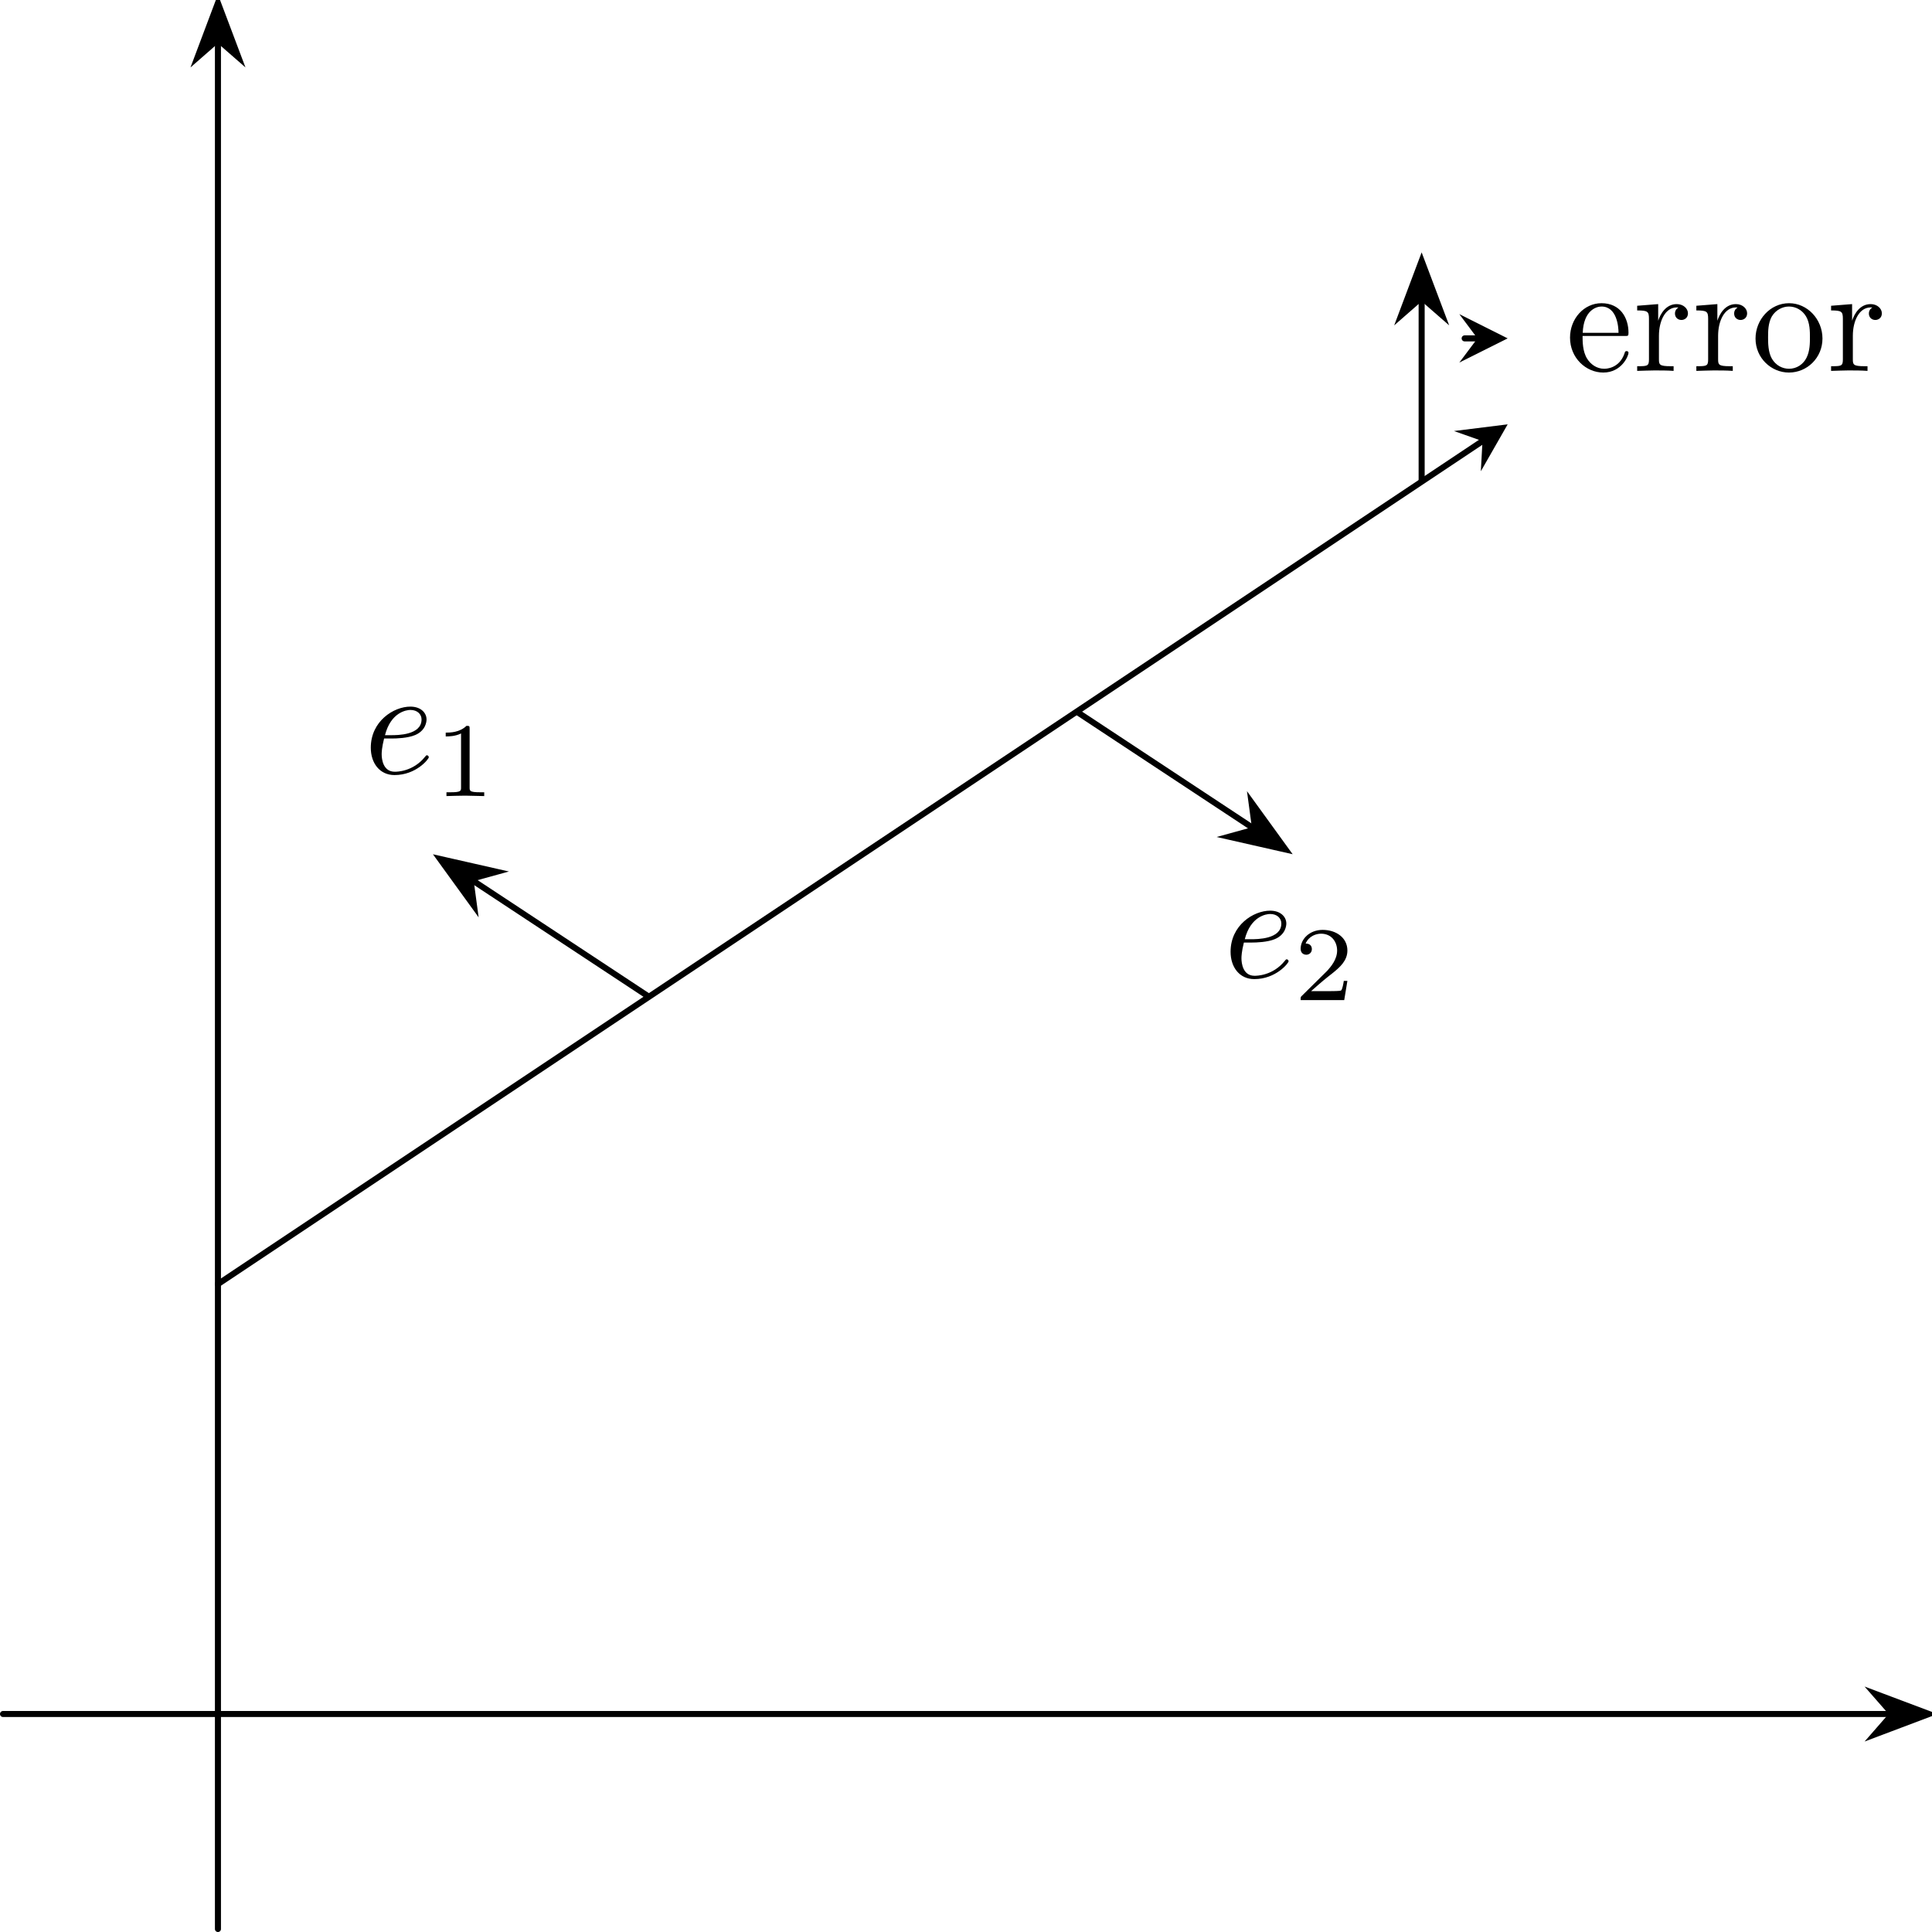
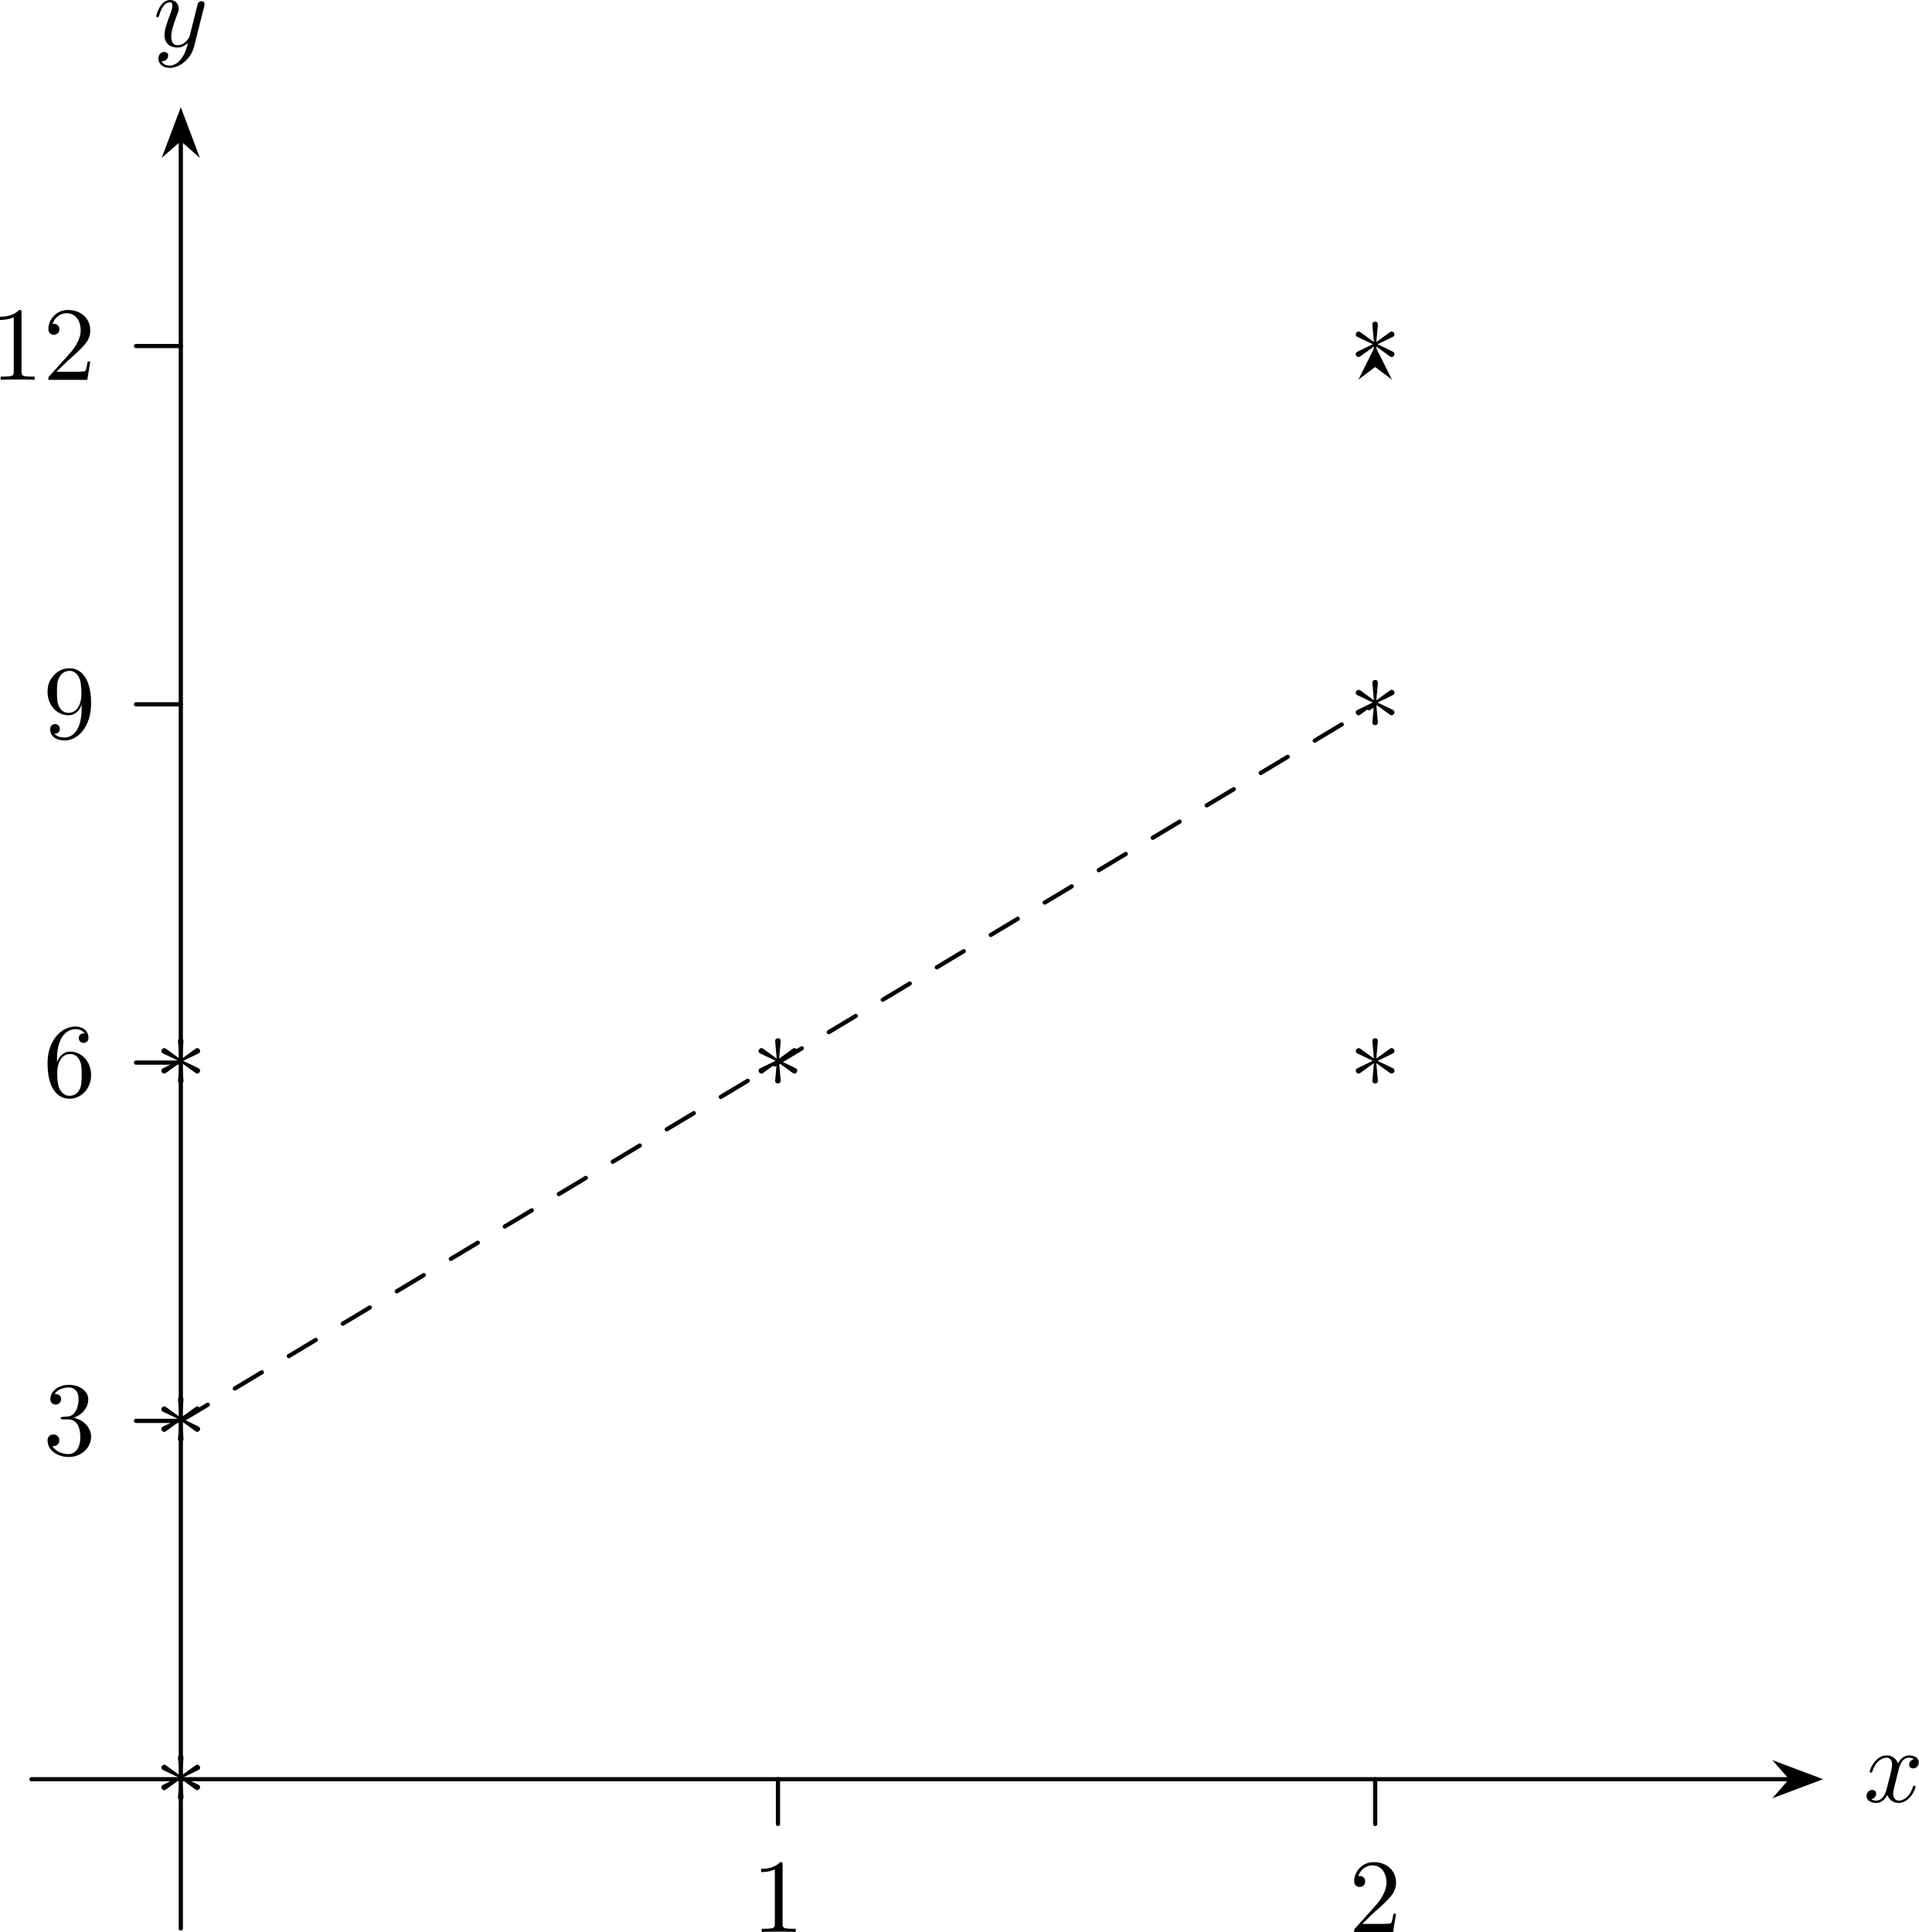
- <svg xmlns="http://www.w3.org/2000/svg" xmlns:xlink="http://www.w3.org/1999/xlink" version="1.1" width="178.348pt" height="178.352pt" viewBox="-0 17.527 178.348 178.352">
+ <svg xmlns="http://www.w3.org/2000/svg" xmlns:xlink="http://www.w3.org/1999/xlink" version="1.1" width="255.018pt" height="256.797pt" viewBox="6.331 116.509 255.018 256.797">
  <defs>
-     <use id="g18-101" xlink:href="#g13-101" transform="scale(.913242)" />
-     <use id="g18-111" xlink:href="#g13-111" transform="scale(.913242)" />
-     <use id="g18-114" xlink:href="#g13-114" transform="scale(.913242)" />
-     <path id="g19-49" d="M2.336-4.435C2.336-4.624 2.322-4.631 2.127-4.631C1.681-4.191 1.046-4.184 .76-4.184V-3.933C.928-3.933 1.388-3.933 1.771-4.129V-.572C1.771-.342 1.771-.251 1.074-.251H.809V0C.934-.007 1.792-.028 2.05-.028C2.267-.028 3.145-.007 3.299 0V-.251H3.034C2.336-.251 2.336-.342 2.336-.572V-4.435Z" />
-     <path id="g19-50" d="M3.522-1.269H3.285C3.264-1.116 3.194-.704 3.103-.635C3.048-.593 2.511-.593 2.413-.593H1.13C1.862-1.241 2.106-1.437 2.525-1.764C3.041-2.176 3.522-2.608 3.522-3.271C3.522-4.115 2.783-4.631 1.89-4.631C1.025-4.631 .439-4.024 .439-3.382C.439-3.027 .739-2.992 .809-2.992C.976-2.992 1.179-3.11 1.179-3.361C1.179-3.487 1.13-3.731 .767-3.731C.983-4.226 1.458-4.38 1.785-4.38C2.483-4.38 2.845-3.836 2.845-3.271C2.845-2.664 2.413-2.183 2.19-1.932L.509-.272C.439-.209 .439-.195 .439 0H3.313L3.522-1.269Z" />
-     <use id="g16-101" xlink:href="#g8-101" transform="scale(.913242)" />
-     <path id="g13-101" d="M1.222-2.749C1.287-4.375 2.204-4.647 2.575-4.647C3.698-4.647 3.807-3.175 3.807-2.749H1.222ZM1.211-2.52H4.255C4.495-2.52 4.527-2.52 4.527-2.749C4.527-3.829 3.938-4.887 2.575-4.887C1.309-4.887 .305-3.764 .305-2.4C.305-.938 1.451 .12 2.705 .12C4.036 .12 4.527-1.091 4.527-1.298C4.527-1.407 4.44-1.429 4.385-1.429C4.287-1.429 4.265-1.364 4.244-1.276C3.862-.153 2.88-.153 2.771-.153C2.225-.153 1.789-.48 1.538-.884C1.211-1.407 1.211-2.127 1.211-2.52Z" />
-     <path id="g13-111" d="M5.138-2.335C5.138-3.731 4.047-4.887 2.727-4.887C1.364-4.887 .305-3.698 .305-2.335C.305-.927 1.44 .12 2.716 .12C4.036 .12 5.138-.949 5.138-2.335ZM2.727-.153C2.258-.153 1.778-.382 1.484-.884C1.211-1.364 1.211-2.029 1.211-2.422C1.211-2.847 1.211-3.436 1.473-3.916C1.767-4.418 2.28-4.647 2.716-4.647C3.196-4.647 3.665-4.407 3.949-3.938S4.233-2.836 4.233-2.422C4.233-2.029 4.233-1.44 3.993-.96C3.753-.469 3.273-.153 2.727-.153Z" />
-     <path id="g13-114" d="M1.822-3.622V-4.822L.305-4.702V-4.364C1.069-4.364 1.156-4.287 1.156-3.753V-.829C1.156-.338 1.036-.338 .305-.338V0C.731-.011 1.244-.033 1.549-.033C1.985-.033 2.498-.033 2.935 0V-.338H2.705C1.898-.338 1.876-.458 1.876-.851V-2.531C1.876-3.611 2.335-4.582 3.164-4.582C3.24-4.582 3.262-4.582 3.284-4.571C3.251-4.56 3.033-4.429 3.033-4.145C3.033-3.84 3.262-3.676 3.502-3.676C3.698-3.676 3.971-3.807 3.971-4.156S3.633-4.822 3.164-4.822C2.367-4.822 1.975-4.091 1.822-3.622Z" />
-     <path id="g8-101" d="M2.04-2.52C2.356-2.52 3.164-2.542 3.709-2.771C4.473-3.098 4.527-3.742 4.527-3.895C4.527-4.375 4.113-4.822 3.36-4.822C2.149-4.822 .502-3.764 .502-1.855C.502-.742 1.145 .12 2.215 .12C3.775 .12 4.691-1.036 4.691-1.167C4.691-1.233 4.625-1.309 4.56-1.309C4.505-1.309 4.484-1.287 4.418-1.2C3.556-.12 2.367-.12 2.236-.12C1.385-.12 1.287-1.036 1.287-1.385C1.287-1.516 1.298-1.855 1.462-2.52H2.04ZM1.527-2.76C1.953-4.418 3.076-4.582 3.36-4.582C3.873-4.582 4.167-4.265 4.167-3.895C4.167-2.76 2.422-2.76 1.975-2.76H1.527Z" />
+     <use id="g18-49" xlink:href="#g13-49" transform="scale(.913242)" />
+     <use id="g18-50" xlink:href="#g13-50" transform="scale(.913242)" />
+     <use id="g18-51" xlink:href="#g13-51" transform="scale(.913242)" />
+     <use id="g18-54" xlink:href="#g13-54" transform="scale(.913242)" />
+     <use id="g18-57" xlink:href="#g13-57" transform="scale(.913242)" />
+     <path id="g14-3" d="M2.74-4.254C2.75-4.394 2.75-4.633 2.491-4.633C2.331-4.633 2.202-4.503 2.232-4.374V-4.244L2.371-2.7L1.096-3.626C1.006-3.676 .986-3.696 .917-3.696C.777-3.696 .648-3.557 .648-3.417C.648-3.258 .747-3.218 .847-3.168L2.262-2.491L.887-1.823C.727-1.743 .648-1.704 .648-1.554S.777-1.275 .917-1.275C.986-1.275 1.006-1.275 1.255-1.465L2.371-2.271L2.222-.598C2.222-.389 2.401-.339 2.481-.339C2.6-.339 2.75-.408 2.75-.598L2.6-2.271L3.875-1.345C3.965-1.295 3.985-1.275 4.055-1.275C4.194-1.275 4.324-1.415 4.324-1.554C4.324-1.704 4.234-1.753 4.115-1.813C3.517-2.112 3.497-2.112 2.71-2.481L4.085-3.148C4.244-3.228 4.324-3.268 4.324-3.417S4.194-3.696 4.055-3.696C3.985-3.696 3.965-3.696 3.716-3.507L2.6-2.7L2.74-4.254Z" />
+     <use id="g16-120" xlink:href="#g8-120" transform="scale(.913242)" />
+     <use id="g16-121" xlink:href="#g8-121" transform="scale(.913242)" />
+     <path id="g13-49" d="M3.207-6.982C3.207-7.244 3.207-7.265 2.956-7.265C2.28-6.567 1.32-6.567 .971-6.567V-6.229C1.189-6.229 1.833-6.229 2.4-6.513V-.862C2.4-.469 2.367-.338 1.385-.338H1.036V0C1.418-.033 2.367-.033 2.804-.033S4.189-.033 4.571 0V-.338H4.222C3.24-.338 3.207-.458 3.207-.862V-6.982Z" />
+     <path id="g13-50" d="M1.385-.84L2.542-1.964C4.244-3.469 4.898-4.058 4.898-5.149C4.898-6.393 3.916-7.265 2.585-7.265C1.353-7.265 .545-6.262 .545-5.291C.545-4.68 1.091-4.68 1.124-4.68C1.309-4.68 1.691-4.811 1.691-5.258C1.691-5.542 1.495-5.825 1.113-5.825C1.025-5.825 1.004-5.825 .971-5.815C1.222-6.524 1.811-6.927 2.444-6.927C3.436-6.927 3.905-6.044 3.905-5.149C3.905-4.276 3.36-3.415 2.76-2.738L.665-.404C.545-.284 .545-.262 .545 0H4.593L4.898-1.898H4.625C4.571-1.571 4.495-1.091 4.385-.927C4.309-.84 3.589-.84 3.349-.84H1.385Z" />
+     <path id="g13-51" d="M3.164-3.84C4.058-4.135 4.691-4.898 4.691-5.76C4.691-6.655 3.731-7.265 2.684-7.265C1.582-7.265 .753-6.611 .753-5.782C.753-5.422 .993-5.215 1.309-5.215C1.647-5.215 1.865-5.455 1.865-5.771C1.865-6.316 1.353-6.316 1.189-6.316C1.527-6.851 2.247-6.993 2.64-6.993C3.087-6.993 3.687-6.753 3.687-5.771C3.687-5.64 3.665-5.007 3.382-4.527C3.055-4.004 2.684-3.971 2.411-3.96C2.324-3.949 2.062-3.927 1.985-3.927C1.898-3.916 1.822-3.905 1.822-3.796C1.822-3.676 1.898-3.676 2.084-3.676H2.564C3.458-3.676 3.862-2.935 3.862-1.865C3.862-.382 3.109-.065 2.629-.065C2.16-.065 1.342-.251 .96-.895C1.342-.84 1.68-1.08 1.68-1.495C1.68-1.887 1.385-2.105 1.069-2.105C.807-2.105 .458-1.953 .458-1.473C.458-.48 1.473 .24 2.662 .24C3.993 .24 4.985-.753 4.985-1.865C4.985-2.76 4.298-3.611 3.164-3.84Z" />
+     <path id="g13-54" d="M1.44-3.578V-3.84C1.44-6.6 2.793-6.993 3.349-6.993C3.611-6.993 4.069-6.927 4.309-6.556C4.145-6.556 3.709-6.556 3.709-6.065C3.709-5.727 3.971-5.564 4.211-5.564C4.385-5.564 4.713-5.662 4.713-6.087C4.713-6.742 4.233-7.265 3.327-7.265C1.931-7.265 .458-5.858 .458-3.447C.458-.535 1.724 .24 2.738 .24C3.949 .24 4.985-.785 4.985-2.225C4.985-3.611 4.015-4.658 2.804-4.658C2.062-4.658 1.658-4.102 1.44-3.578ZM2.738-.065C2.051-.065 1.724-.72 1.658-.884C1.462-1.396 1.462-2.269 1.462-2.465C1.462-3.316 1.811-4.407 2.793-4.407C2.967-4.407 3.469-4.407 3.807-3.731C4.004-3.327 4.004-2.771 4.004-2.236C4.004-1.713 4.004-1.167 3.818-.775C3.491-.12 2.989-.065 2.738-.065Z" />
+     <path id="g13-57" d="M4.004-3.469V-3.12C4.004-.567 2.869-.065 2.236-.065C2.051-.065 1.462-.087 1.167-.458C1.647-.458 1.735-.775 1.735-.96C1.735-1.298 1.473-1.462 1.233-1.462C1.058-1.462 .731-1.364 .731-.938C.731-.207 1.32 .24 2.247 .24C3.655 .24 4.985-1.244 4.985-3.589C4.985-6.524 3.731-7.265 2.76-7.265C2.16-7.265 1.625-7.069 1.156-6.578C.709-6.087 .458-5.629 .458-4.811C.458-3.447 1.418-2.378 2.64-2.378C3.305-2.378 3.753-2.836 4.004-3.469ZM2.651-2.629C2.476-2.629 1.975-2.629 1.636-3.316C1.44-3.72 1.44-4.265 1.44-4.8C1.44-5.389 1.44-5.902 1.669-6.305C1.964-6.851 2.378-6.993 2.76-6.993C3.262-6.993 3.622-6.622 3.807-6.131C3.938-5.782 3.982-5.095 3.982-4.593C3.982-3.687 3.611-2.629 2.651-2.629Z" />
+     <path id="g8-120" d="M3.644-3.295C3.709-3.578 3.96-4.582 4.724-4.582C4.778-4.582 5.04-4.582 5.269-4.44C4.964-4.385 4.745-4.113 4.745-3.851C4.745-3.676 4.865-3.469 5.16-3.469C5.4-3.469 5.749-3.665 5.749-4.102C5.749-4.669 5.105-4.822 4.735-4.822C4.102-4.822 3.72-4.244 3.589-3.993C3.316-4.713 2.727-4.822 2.411-4.822C1.276-4.822 .655-3.415 .655-3.142C.655-3.033 .764-3.033 .785-3.033C.873-3.033 .905-3.055 .927-3.153C1.298-4.309 2.018-4.582 2.389-4.582C2.596-4.582 2.978-4.484 2.978-3.851C2.978-3.513 2.793-2.782 2.389-1.255C2.215-.578 1.833-.12 1.353-.12C1.287-.12 1.036-.12 .807-.262C1.08-.316 1.32-.545 1.32-.851C1.32-1.145 1.08-1.233 .916-1.233C.589-1.233 .316-.949 .316-.6C.316-.098 .862 .12 1.342 .12C2.062 .12 2.455-.644 2.487-.709C2.618-.305 3.011 .12 3.665 .12C4.789 .12 5.411-1.287 5.411-1.56C5.411-1.669 5.313-1.669 5.28-1.669C5.182-1.669 5.16-1.625 5.138-1.549C4.778-.382 4.036-.12 3.687-.12C3.262-.12 3.087-.469 3.087-.84C3.087-1.08 3.153-1.32 3.273-1.8L3.644-3.295Z" />
+     <path id="g8-121" d="M5.302-4.156C5.345-4.309 5.345-4.331 5.345-4.407C5.345-4.604 5.193-4.702 5.029-4.702C4.92-4.702 4.745-4.636 4.647-4.473C4.625-4.418 4.538-4.08 4.495-3.884C4.418-3.6 4.342-3.305 4.276-3.011L3.785-1.047C3.742-.884 3.273-.12 2.553-.12C1.996-.12 1.876-.6 1.876-1.004C1.876-1.505 2.062-2.182 2.433-3.142C2.607-3.589 2.651-3.709 2.651-3.927C2.651-4.418 2.302-4.822 1.756-4.822C.72-4.822 .316-3.24 .316-3.142C.316-3.033 .425-3.033 .447-3.033C.556-3.033 .567-3.055 .622-3.229C.916-4.255 1.353-4.582 1.724-4.582C1.811-4.582 1.996-4.582 1.996-4.233C1.996-3.96 1.887-3.676 1.811-3.469C1.375-2.313 1.178-1.691 1.178-1.178C1.178-.207 1.865 .12 2.509 .12C2.935 .12 3.305-.065 3.611-.371C3.469 .196 3.338 .731 2.902 1.309C2.618 1.68 2.204 1.996 1.702 1.996C1.549 1.996 1.058 1.964 .873 1.538C1.047 1.538 1.189 1.538 1.342 1.407C1.451 1.309 1.56 1.167 1.56 .96C1.56 .622 1.265 .578 1.156 .578C.905 .578 .545 .753 .545 1.287C.545 1.833 1.025 2.236 1.702 2.236C2.825 2.236 3.949 1.244 4.255 .011L5.302-4.156Z" />
  </defs>
  <g id="page1" transform="matrix(1.4 0 0 1.4 0 0)">
-     <path d="M.199 125.539H124.695" stroke="#000" fill="none" stroke-width=".399" stroke-linecap="round" stroke-linejoin="round" />
-     <path d="M127.192 125.539L123.621 124.195L124.797 125.539L123.621 126.887Z" />
-     <path d="M127.192 125.539L123.621 124.195L124.797 125.539L123.621 126.887Z" stroke="#000" fill="none" stroke-width=".399" stroke-miterlimit="10" stroke-linecap="round" />
-     <path d="M14.371 139.715V15.215" stroke="#000" fill="none" stroke-width=".399" stroke-miterlimit="10" stroke-linecap="round" stroke-linejoin="round" />
-     <path d="M14.371 12.719L13.027 16.293L14.371 15.117L15.719 16.293Z" />
-     <path d="M14.371 12.719L13.027 16.293L14.371 15.117L15.719 16.293Z" stroke="#000" fill="none" stroke-width=".399" stroke-miterlimit="10" stroke-linecap="round" />
-     <path d="M14.371 97.191L97.754 41.605" stroke="#000" fill="none" stroke-width=".399" stroke-miterlimit="10" stroke-linecap="round" stroke-linejoin="round" />
-     <path d="M99.414 40.5L95.875 40.941L97.754 41.605L97.645 43.594" />
-     <path d="M42.719 78.199L31.102 70.535" stroke="#000" fill="none" stroke-width=".399" stroke-miterlimit="10" stroke-linecap="round" stroke-linejoin="round" />
-     <path d="M29.019 69.16L31.258 72.25L31.019 70.48L32.742 70.004Z" />
-     <path d="M29.019 69.16L31.258 72.25L31.019 70.48L32.742 70.004Z" stroke="#000" fill="none" stroke-width=".398" stroke-miterlimit="10" stroke-linecap="round" />
-     <g transform="matrix(1 0 0 1 9.6192 -62.0233)">
-       <use x="14.372" y="125.54" xlink:href="#g16-101" />
-       <use x="19.011" y="127.035" xlink:href="#g19-49" />
+     <path d="M7.512 252.141H174.528" stroke="#000" fill="none" stroke-width=".399" stroke-linecap="round" stroke-linejoin="round" />
+     <path d="M177.027 252.141L173.453 250.793L174.629 252.141L173.453 253.484Z" />
+     <path d="M177.027 252.141L173.453 250.793L174.629 252.141L173.453 253.484Z" stroke="#000" fill="none" stroke-width=".399" stroke-miterlimit="10" stroke-linecap="round" />
+     <g transform="matrix(1 0 0 1 159.7423 2.145)">
+       <use x="21.686" y="252.139" xlink:href="#g16-120" />
    </g>
-     <path d="M71.066 59.492L82.684 67.16" stroke="#000" fill="none" stroke-width=".399" stroke-miterlimit="10" stroke-linecap="round" stroke-linejoin="round" />
-     <path d="M84.766 68.535L82.527 65.445L82.766 67.215L81.043 67.691Z" />
-     <path d="M84.766 68.535L82.527 65.445L82.766 67.215L81.043 67.691Z" stroke="#000" fill="none" stroke-width=".398" stroke-miterlimit="10" stroke-linecap="round" />
-     <g transform="matrix(1 0 0 1 66.3128 -48.5688)">
-       <use x="14.372" y="125.54" xlink:href="#g16-101" />
-       <use x="19.011" y="127.035" xlink:href="#g19-50" />
+     <path d="M21.688 266.312V96.461" stroke="#000" fill="none" stroke-width=".399" stroke-miterlimit="10" stroke-linecap="round" stroke-linejoin="round" />
+     <path d="M21.688 93.965L20.34 97.535L21.688 96.359L23.031 97.535Z" />
+     <path d="M21.688 93.965L20.34 97.535L21.688 96.359L23.031 97.535Z" stroke="#000" fill="none" stroke-width=".399" stroke-miterlimit="10" stroke-linecap="round" />
+     <g transform="matrix(1 0 0 1 -2.621 -164.5147)">
+       <use x="21.686" y="252.139" xlink:href="#g16-121" />
    </g>
-     <path d="M93.742 44.184V32.227" stroke="#000" fill="none" stroke-width=".399" stroke-miterlimit="10" stroke-linecap="round" stroke-linejoin="round" />
-     <path d="M93.742 29.727L92.398 33.301L93.742 32.125L95.09 33.301Z" />
-     <path d="M93.742 29.727L92.398 33.301L93.742 32.125L95.09 33.301Z" stroke="#000" fill="none" stroke-width=".399" stroke-miterlimit="10" stroke-linecap="round" />
-     <path d="M96.578 34.832H97.422" stroke="#000" fill="none" stroke-width=".399" stroke-miterlimit="10" stroke-linecap="round" stroke-linejoin="round" />
-     <path d="M99.414 34.832L96.227 33.234L97.422 34.832L96.227 36.426" />
-     <g transform="matrix(1 0 0 1 88.8755 -88.5649)">
-       <use x="14.372" y="125.54" xlink:href="#g18-101" />
-       <use x="18.8" y="125.54" xlink:href="#g18-114" />
-       <use x="22.702" y="125.54" xlink:href="#g18-114" />
-       <use x="26.604" y="125.54" xlink:href="#g18-111" />
-       <use x="31.586" y="125.54" xlink:href="#g18-114" />
+     <path d="M78.379 252.141V256.391M135.075 252.141V256.391" stroke="#000" fill="none" stroke-width=".399" stroke-miterlimit="10" stroke-linecap="round" stroke-linejoin="round" />
+     <g transform="matrix(1 0 0 1 54.2029 14.508)">
+       <use x="21.686" y="252.139" xlink:href="#g18-49" />
+     </g>
+     <g transform="matrix(1 0 0 1 110.8963 14.508)">
+       <use x="21.686" y="252.139" xlink:href="#g18-50" />
+     </g>
+     <path d="M21.688 218.121H17.434M21.688 184.106H17.434M21.688 150.09H17.434M21.688 116.074H17.434" stroke="#000" fill="none" stroke-width=".399" stroke-miterlimit="10" stroke-linecap="round" stroke-linejoin="round" />
+     <g transform="matrix(1 0 0 1 -13.0685 -30.806)">
+       <use x="21.686" y="252.139" xlink:href="#g18-51" />
+     </g>
+     <g transform="matrix(1 0 0 1 -13.0685 -64.822)">
+       <use x="21.686" y="252.139" xlink:href="#g18-54" />
+     </g>
+     <g transform="matrix(1 0 0 1 -13.0685 -98.838)">
+       <use x="21.686" y="252.139" xlink:href="#g18-57" />
+     </g>
+     <g transform="matrix(1 0 0 1 -18.04991 -132.855)">
+       <use x="21.686" y="252.139" xlink:href="#g18-49" />
+       <use x="26.667" y="252.139" xlink:href="#g18-50" />
+     </g>
+     <path d="M21.688 218.121L135.075 150.09" stroke="#000" fill="none" stroke-width=".399" stroke-miterlimit="10" stroke-linecap="round" stroke-linejoin="round" stroke-dasharray="2.989 2.989" />
+     <path d="M135.074 116.074L133.481 119.262L135.074 118.067L136.668 119.262" />
+     <g transform="matrix(1 0 0 1 -2.4907 2.318)">
+       <use x="21.686" y="252.139" xlink:href="#g14-3" />
+     </g>
+     <g transform="matrix(1 0 0 1 -2.4907 -31.698)">
+       <use x="21.686" y="252.139" xlink:href="#g14-3" />
+     </g>
+     <g transform="matrix(1 0 0 1 -2.4907 -65.714)">
+       <use x="21.686" y="252.139" xlink:href="#g14-3" />
+     </g>
+     <g transform="matrix(1 0 0 1 54.2029 -65.714)">
+       <use x="21.686" y="252.139" xlink:href="#g14-3" />
+     </g>
+     <g transform="matrix(1 0 0 1 110.8963 -65.714)">
+       <use x="21.686" y="252.139" xlink:href="#g14-3" />
+     </g>
+     <g transform="matrix(1 0 0 1 110.8963 -99.731)">
+       <use x="21.686" y="252.139" xlink:href="#g14-3" />
+     </g>
+     <g transform="matrix(1 0 0 1 110.8963 -133.747)">
+       <use x="21.686" y="252.139" xlink:href="#g14-3" />
    </g>
  </g>
</svg>
